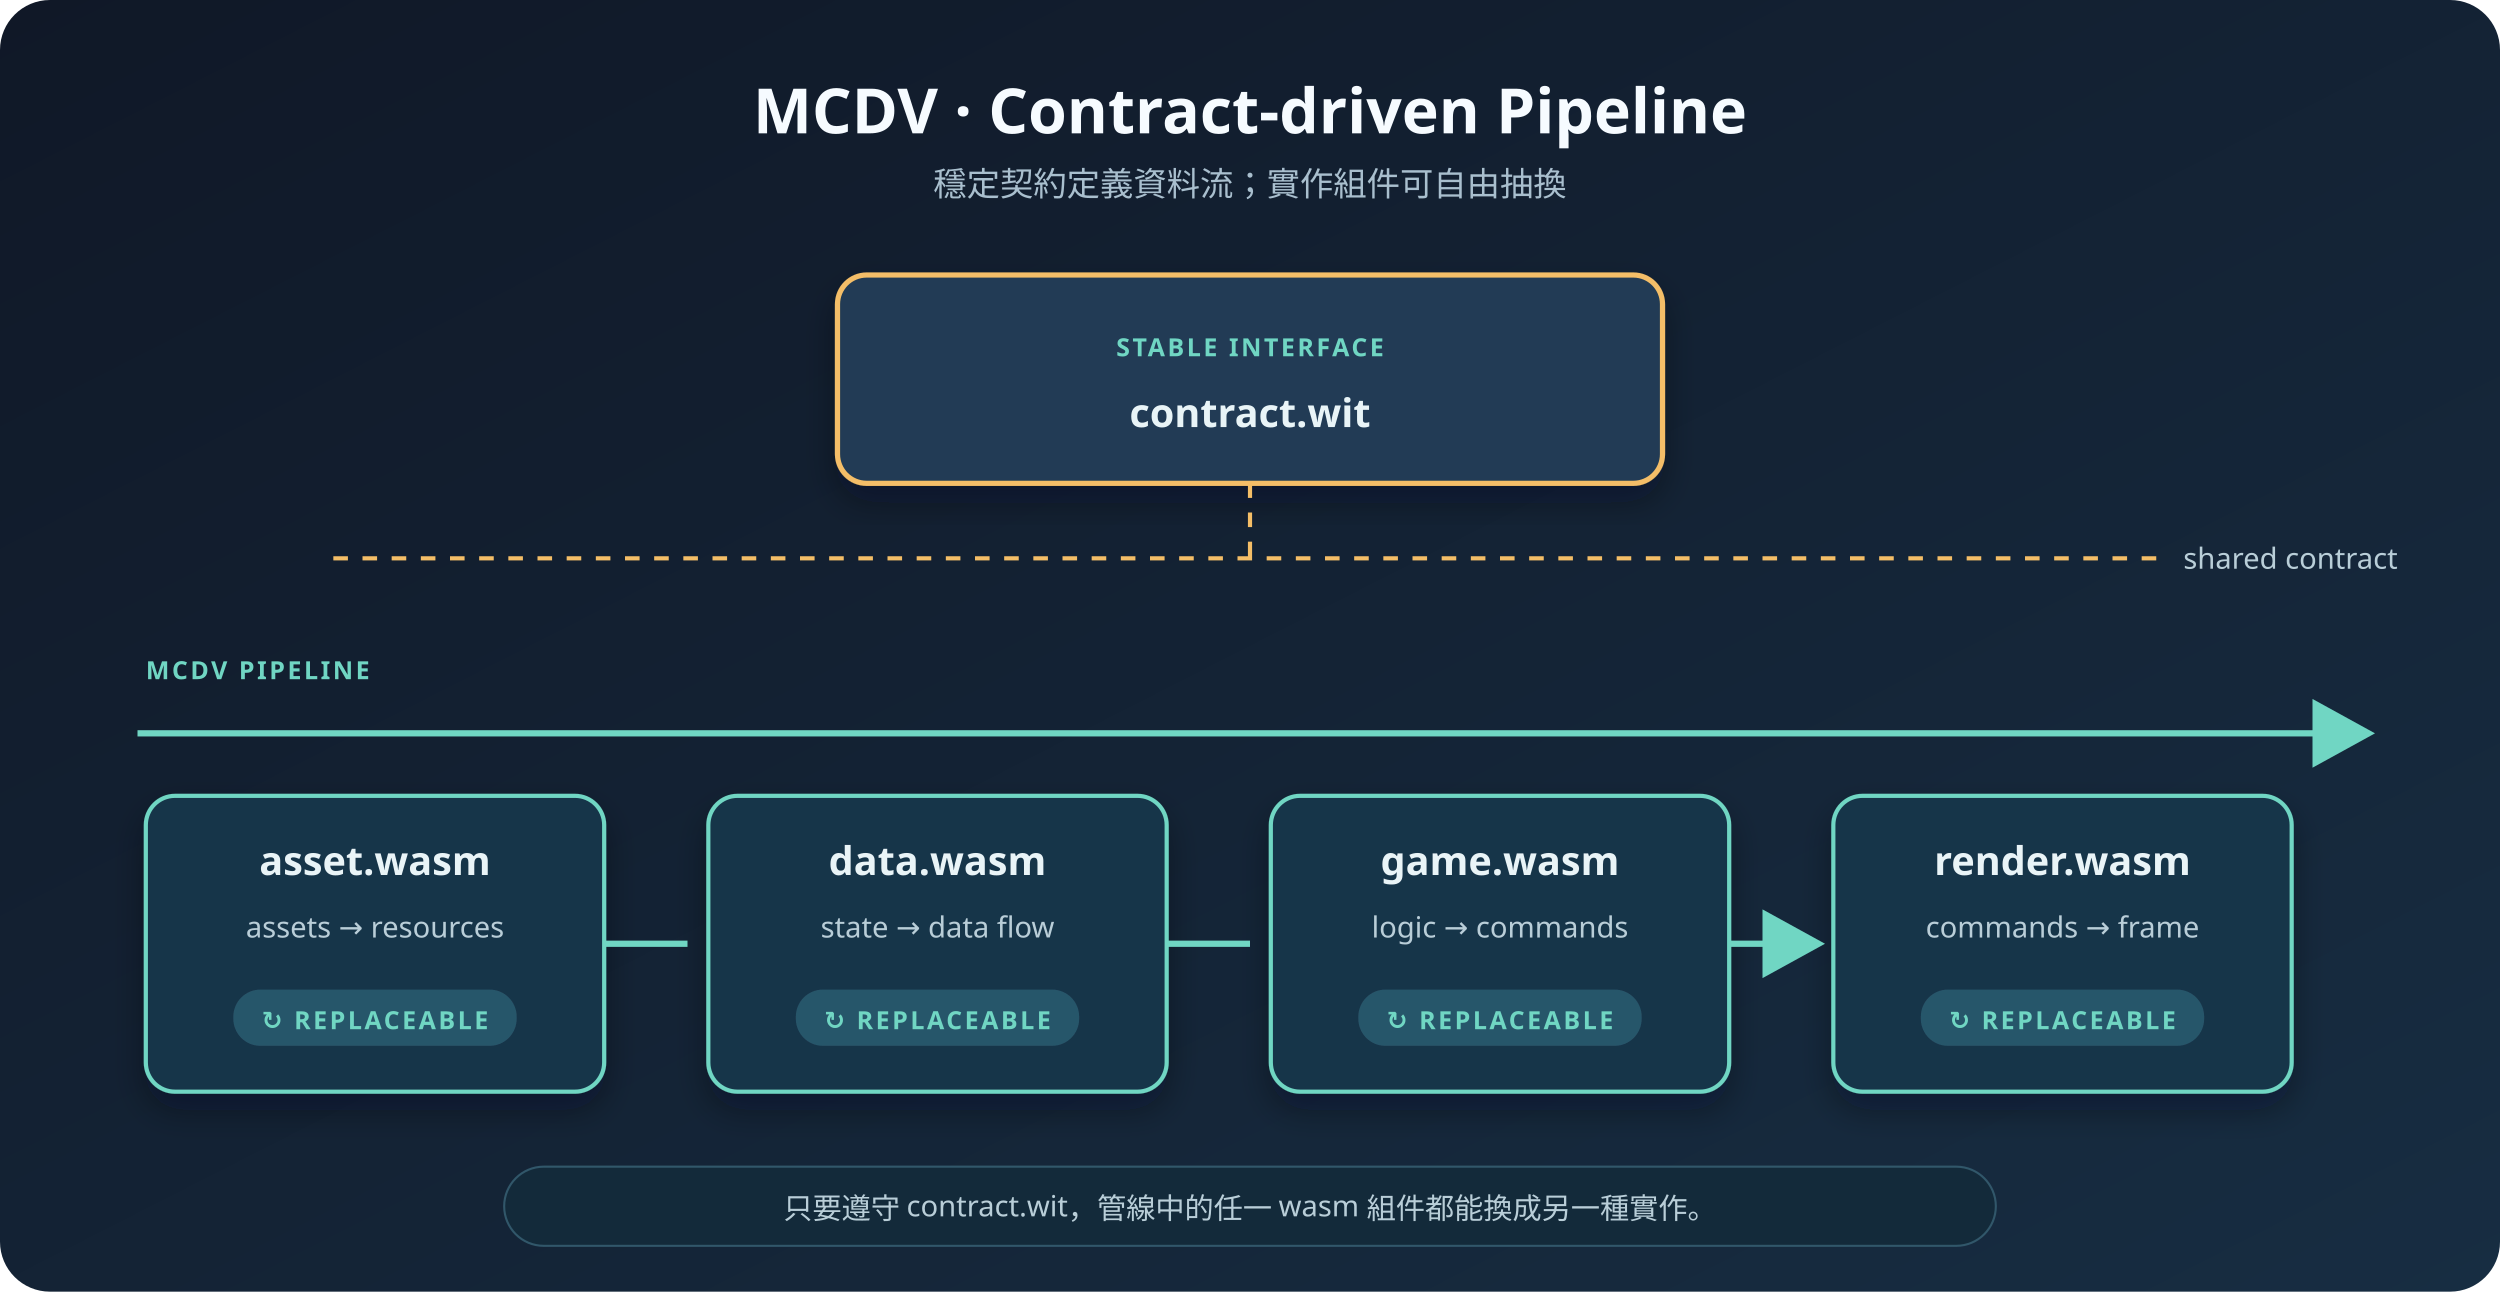
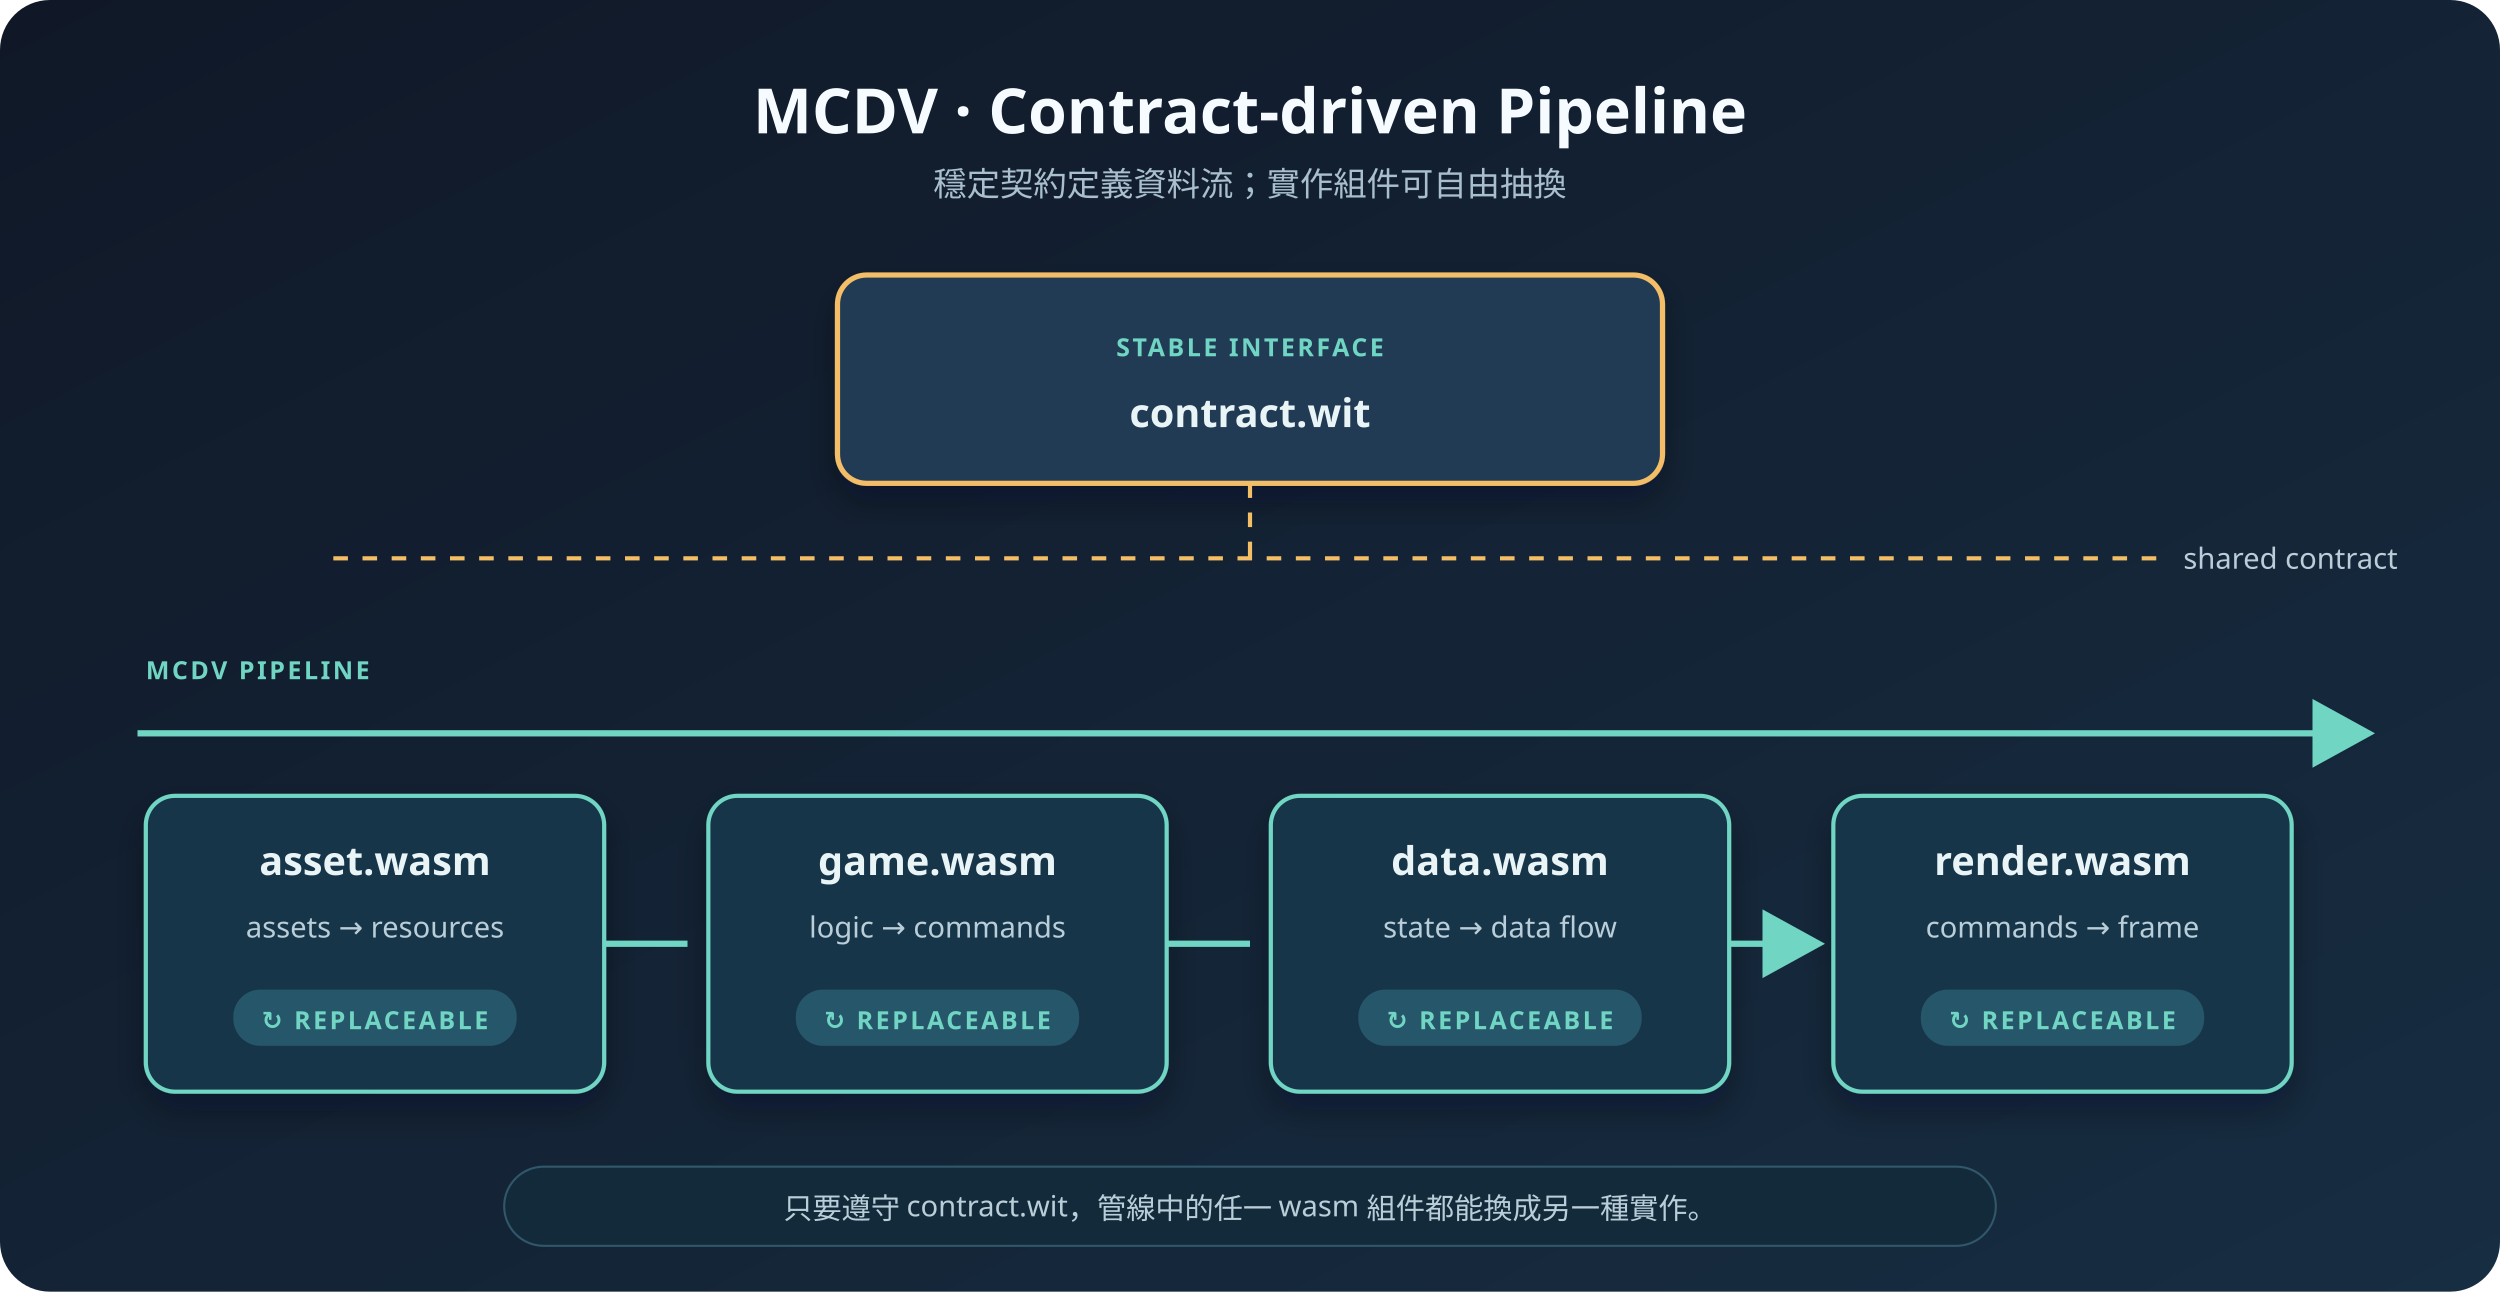
<svg xmlns="http://www.w3.org/2000/svg" width="1200" height="620" viewBox="0 0 1200 620" role="img" aria-labelledby="title desc">
  <defs>
    <linearGradient id="bg" x1="0" y1="0" x2="1" y2="1">
      <stop offset="0" stop-color="#101827" />
      <stop offset="1" stop-color="#172d42" />
    </linearGradient>
    <filter id="shadow" x="-20%" y="-20%" width="140%" height="140%">
      <feDropShadow dx="0" dy="8" stdDeviation="8" flood-color="#050b14" flood-opacity=".35" />
    </filter>
    <marker id="arrow" markerWidth="11" markerHeight="11" refX="8" refY="5.5" orient="auto">
      <path d="M0,0 L10,5.5 L0,11 Z" fill="#70d6c3" />
    </marker>
    <style>
      .heading { fill:#f6fbff; font:700 30px system-ui, sans-serif; }
      .sub { fill:#a9bfce; font:400 16px system-ui, sans-serif; }
      .label { fill:#e9f4f7; font:700 19px system-ui, sans-serif; }
      .small { fill:#b9ced8; font:400 14px system-ui, sans-serif; }
      .tag { fill:#70d6c3; font:700 12px system-ui, sans-serif; letter-spacing:1.2px; }
      .node { fill:#18354a; stroke:#70d6c3; stroke-width:2; }
    </style>
  </defs>
  <rect width="1200" height="620" rx="24" fill="url(#bg)" />
  <text x="600" y="64" text-anchor="middle" class="heading">MCDV · Contract-driven Pipeline</text>
  <text x="600" y="94" text-anchor="middle" class="sub">穩定契約定義資料流；實作組件可自由抽換</text>
  <g filter="url(#shadow)">
    <rect x="402" y="132" width="396" height="100" rx="14" fill="#203b55" stroke="#f4be67" stroke-width="2.5" />
    <text x="600" y="171" text-anchor="middle" class="tag" fill="#f4be67">STABLE INTERFACE</text>
    <text x="600" y="205" text-anchor="middle" class="label">contract.wit</text>
  </g>
  <path d="M600 232 V268 M160 268 H1040" stroke="#f4be67" stroke-width="2" stroke-dasharray="7 7" />
  <text x="1048" y="273" class="small">shared contract</text>
  <text x="70" y="326" class="tag">MCDV PIPELINE</text>
  <path d="M66 352 H1134" stroke="#70d6c3" stroke-width="3" marker-end="url(#arrow)" />
  <g filter="url(#shadow)">
    <rect x="70" y="382" width="220" height="142" rx="14" class="node" />
    <text x="180" y="420" text-anchor="middle" class="label">asset.wasm</text>
    <text x="180" y="450" text-anchor="middle" class="small">assets → resources</text>
    <rect x="112" y="475" width="136" height="27" rx="13" fill="#28566a" />
    <text x="180" y="494" text-anchor="middle" class="tag">↻ REPLACEABLE</text>
    <rect x="340" y="382" width="220" height="142" rx="14" class="node" />
-     <text x="450" y="420" text-anchor="middle" class="label">data.wasm</text>
-     <text x="450" y="450" text-anchor="middle" class="small">state → data flow</text>
+     <text x="450" y="420" text-anchor="middle" class="label">game.wasm</text>
+     <text x="450" y="450" text-anchor="middle" class="small">logic → commands</text>
    <rect x="382" y="475" width="136" height="27" rx="13" fill="#28566a" />
    <text x="450" y="494" text-anchor="middle" class="tag">↻ REPLACEABLE</text>
    <rect x="610" y="382" width="220" height="142" rx="14" class="node" />
-     <text x="720" y="420" text-anchor="middle" class="label">game.wasm</text>
-     <text x="720" y="450" text-anchor="middle" class="small">logic → commands</text>
+     <text x="720" y="420" text-anchor="middle" class="label">data.wasm</text>
+     <text x="720" y="450" text-anchor="middle" class="small">state → data flow</text>
    <rect x="652" y="475" width="136" height="27" rx="13" fill="#28566a" />
    <text x="720" y="494" text-anchor="middle" class="tag">↻ REPLACEABLE</text>
    <rect x="880" y="382" width="220" height="142" rx="14" class="node" />
    <text x="990" y="420" text-anchor="middle" class="label">render.wasm</text>
    <text x="990" y="450" text-anchor="middle" class="small">commands → frame</text>
    <rect x="922" y="475" width="136" height="27" rx="13" fill="#28566a" />
    <text x="990" y="494" text-anchor="middle" class="tag">↻ REPLACEABLE</text>
  </g>
  <path d="M290 453 H330 M560 453 H600 M830 453 H870" stroke="#70d6c3" stroke-width="3" marker-end="url(#arrow)" />
  <rect x="242" y="560" width="716" height="38" rx="19" fill="#132a3a" stroke="#31576a" />
  <text x="600" y="585" text-anchor="middle" class="small">只要遵守 contract.wit，管線中的任一 wasm 組件都能換成另一種實作。</text>
</svg>
